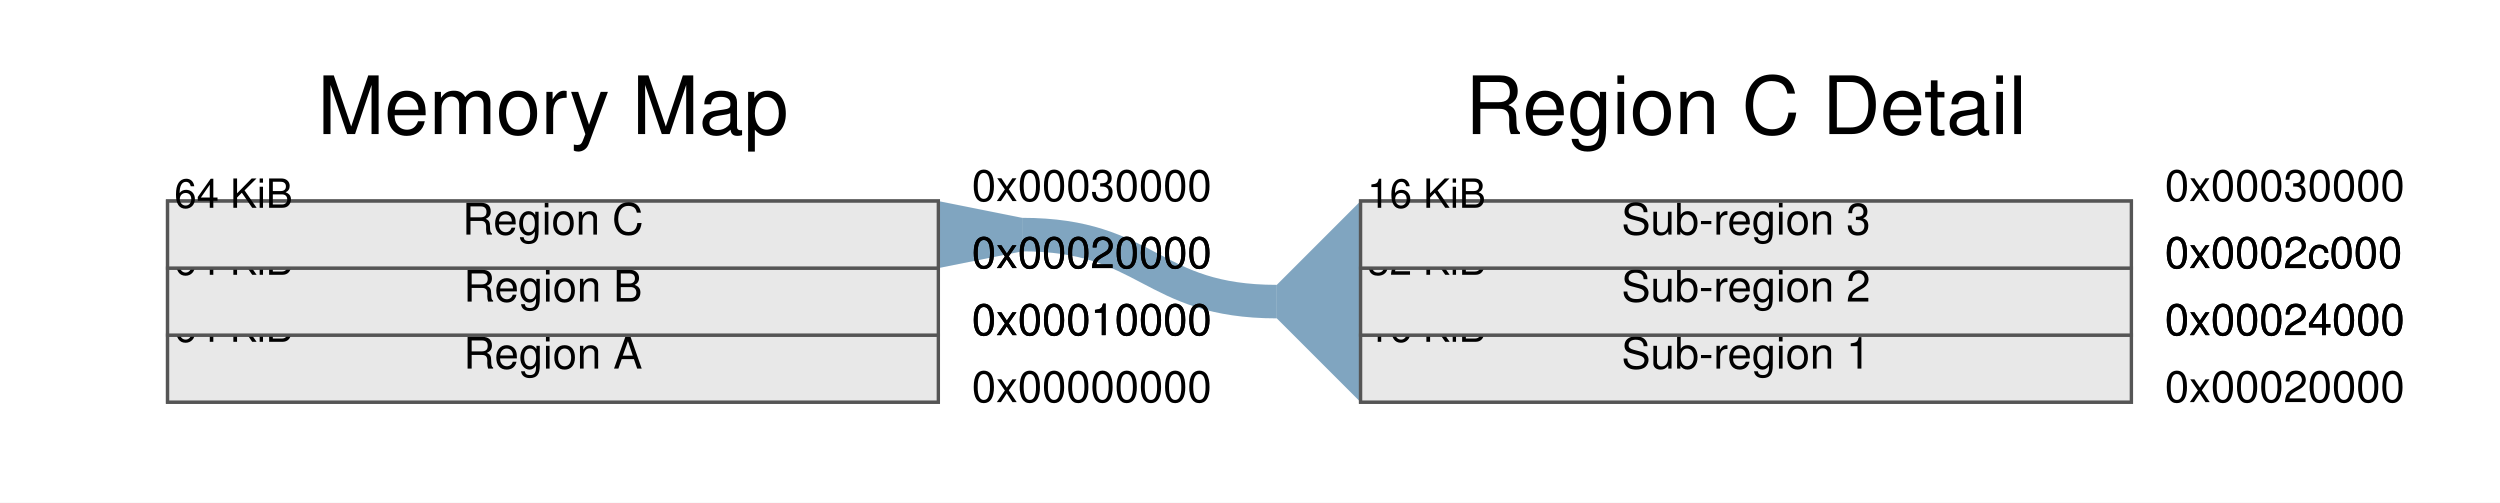
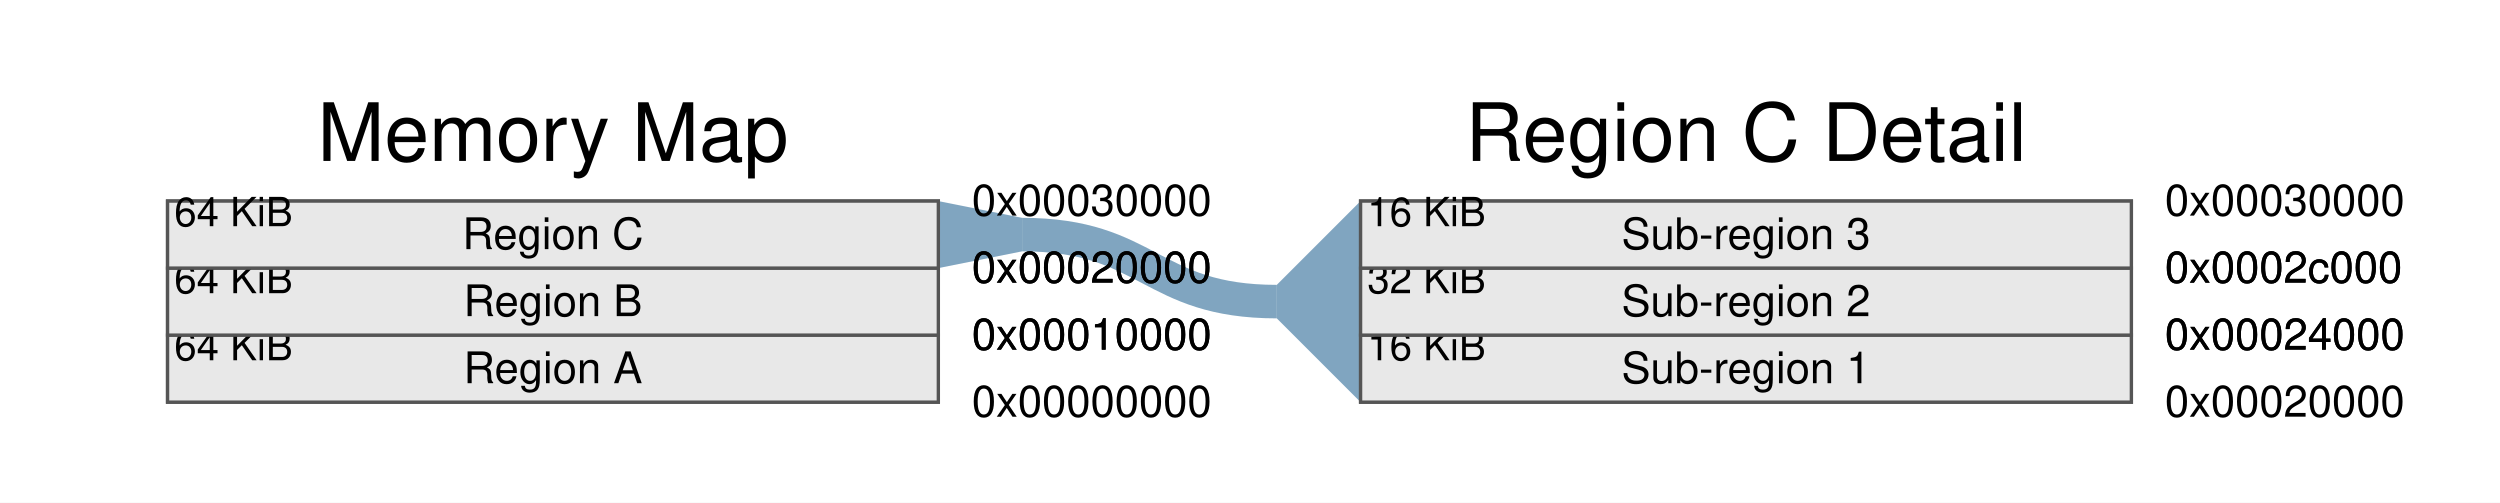
<svg xmlns="http://www.w3.org/2000/svg" width="746" height="150" viewBox="0 0 746 150">
  <rect x="0" y="0" width="746" height="150" fill="#ffffff" />
  <g>
    <g>
      <path d="M 280.0,80.0 L 305.0,75.0 L 305.0,65.0 L 280.0,60.0 Z" fill="#4A7FA5" stroke="none" opacity="0.7" />
      <path d="M 381.0,95.0 L 406.0,120.0 L 406.0,60.0 L 381.0,85.0 Z" fill="#4A7FA5" stroke="none" opacity="0.7" />
      <path d="M 305.0,70.0 C 343.0,70.0 343.0,90.0 381.0,90.0" fill="none" stroke="#4A7FA5" stroke-width="10" stroke-linecap="butt" opacity="0.7" />
    </g>
  </g>
  <g>
-     <text x="115.0" y="-20" stroke="none" fill="#000000" stroke-width="0" font-size="24px" font-weight="normal" font-family="Helvetica" text-anchor="middle" alignment-baseline="middle" transform="translate(50.0,60.0)">Memory Map</text>
+     <text x="115.0" y="-20" stroke="none" fill="#000000" stroke-width="0" font-size="24px" font-weight="normal" font-family="Helvetica" text-anchor="middle" dominant-baseline="middle" transform="translate(50.0,60.0)">Memory Map</text>
    <g transform="translate(50.0,60.0)">
      <rect x="0" y="0" width="230.0" height="60.0" fill="#ffffff" stroke="#555555" stroke-width="1" />
      <rect x="0" y="40.0" width="230.0" height="20.0" fill="#e8e8e8" stroke="#555555" stroke-width="1" />
-       <text x="115.0" y="50.0" stroke="none" fill="#000000" stroke-width="0" font-size="13" font-weight="normal" font-family="Helvetica" text-anchor="middle" alignment-baseline="middle">Region A</text>
-       <text x="240.0" y="60.0" stroke="none" fill="#000000" stroke-width="0" font-size="13" font-weight="normal" font-family="Helvetica" text-anchor="start" alignment-baseline="middle">0x00000000</text>
-       <text x="240.0" y="40.0" stroke="none" fill="#000000" stroke-width="0" font-size="13" font-weight="normal" font-family="Helvetica" text-anchor="start" alignment-baseline="middle">0x00010000</text>
-       <text x="2" y="42.0" stroke="none" fill="#000000" stroke-width="0" font-size="12px" font-weight="normal" font-family="Helvetica" text-anchor="start" alignment-baseline="hanging">64 KiB</text>
+       <text x="115.0" y="50.0" stroke="none" fill="#000000" stroke-width="0" font-size="13" font-weight="normal" font-family="Helvetica" text-anchor="middle" dominant-baseline="middle">Region A</text>
+       <text x="240.0" y="60.0" stroke="none" fill="#000000" stroke-width="0" font-size="13" font-weight="normal" font-family="Helvetica" text-anchor="start" dominant-baseline="middle">0x00000000</text>
+       <text x="240.0" y="40.0" stroke="none" fill="#000000" stroke-width="0" font-size="13" font-weight="normal" font-family="Helvetica" text-anchor="start" dominant-baseline="middle">0x00010000</text>
+       <text x="2" y="42.0" stroke="none" fill="#000000" stroke-width="0" font-size="12px" font-weight="normal" font-family="Helvetica" text-anchor="start" dominant-baseline="hanging">64 KiB</text>
      <rect x="0" y="20.0" width="230.0" height="20.0" fill="#e8e8e8" stroke="#555555" stroke-width="1" />
-       <text x="115.0" y="30.0" stroke="none" fill="#000000" stroke-width="0" font-size="13" font-weight="normal" font-family="Helvetica" text-anchor="middle" alignment-baseline="middle">Region B</text>
-       <text x="240.0" y="40.0" stroke="none" fill="#000000" stroke-width="0" font-size="13" font-weight="normal" font-family="Helvetica" text-anchor="start" alignment-baseline="middle">0x00010000</text>
-       <text x="240.0" y="20.0" stroke="none" fill="#000000" stroke-width="0" font-size="13" font-weight="normal" font-family="Helvetica" text-anchor="start" alignment-baseline="middle">0x00020000</text>
-       <text x="2" y="22.0" stroke="none" fill="#000000" stroke-width="0" font-size="12px" font-weight="normal" font-family="Helvetica" text-anchor="start" alignment-baseline="hanging">64 KiB</text>
+       <text x="115.0" y="30.0" stroke="none" fill="#000000" stroke-width="0" font-size="13" font-weight="normal" font-family="Helvetica" text-anchor="middle" dominant-baseline="middle">Region B</text>
+       <text x="240.0" y="40.0" stroke="none" fill="#000000" stroke-width="0" font-size="13" font-weight="normal" font-family="Helvetica" text-anchor="start" dominant-baseline="middle">0x00010000</text>
+       <text x="240.0" y="20.0" stroke="none" fill="#000000" stroke-width="0" font-size="13" font-weight="normal" font-family="Helvetica" text-anchor="start" dominant-baseline="middle">0x00020000</text>
+       <text x="2" y="22.0" stroke="none" fill="#000000" stroke-width="0" font-size="12px" font-weight="normal" font-family="Helvetica" text-anchor="start" dominant-baseline="hanging">64 KiB</text>
      <rect x="0" y="0.0" width="230.0" height="20.0" fill="#e8e8e8" stroke="#555555" stroke-width="1" />
-       <text x="115.0" y="10.0" stroke="none" fill="#000000" stroke-width="0" font-size="13" font-weight="normal" font-family="Helvetica" text-anchor="middle" alignment-baseline="middle">Region C</text>
-       <text x="240.0" y="20.0" stroke="none" fill="#000000" stroke-width="0" font-size="13" font-weight="normal" font-family="Helvetica" text-anchor="start" alignment-baseline="middle">0x00020000</text>
-       <text x="240.0" y="0.0" stroke="none" fill="#000000" stroke-width="0" font-size="13" font-weight="normal" font-family="Helvetica" text-anchor="start" alignment-baseline="middle">0x00030000</text>
-       <text x="2" y="2.0" stroke="none" fill="#000000" stroke-width="0" font-size="12px" font-weight="normal" font-family="Helvetica" text-anchor="start" alignment-baseline="hanging">64 KiB</text>
+       <text x="115.0" y="10.0" stroke="none" fill="#000000" stroke-width="0" font-size="13" font-weight="normal" font-family="Helvetica" text-anchor="middle" dominant-baseline="middle">Region C</text>
+       <text x="240.0" y="20.0" stroke="none" fill="#000000" stroke-width="0" font-size="13" font-weight="normal" font-family="Helvetica" text-anchor="start" dominant-baseline="middle">0x00020000</text>
+       <text x="240.0" y="0.0" stroke="none" fill="#000000" stroke-width="0" font-size="13" font-weight="normal" font-family="Helvetica" text-anchor="start" dominant-baseline="middle">0x00030000</text>
+       <text x="2" y="2.0" stroke="none" fill="#000000" stroke-width="0" font-size="12px" font-weight="normal" font-family="Helvetica" text-anchor="start" dominant-baseline="hanging">64 KiB</text>
    </g>
  </g>
  <g>
-     <text x="115.0" y="-20" stroke="none" fill="#000000" stroke-width="0" font-size="24px" font-weight="normal" font-family="Helvetica" text-anchor="middle" alignment-baseline="middle" transform="translate(406.0,60.0)">Region C Detail</text>
+     <text x="115.0" y="-20" stroke="none" fill="#000000" stroke-width="0" font-size="24px" font-weight="normal" font-family="Helvetica" text-anchor="middle" dominant-baseline="middle" transform="translate(406.0,60.0)">Region C Detail</text>
    <g transform="translate(406.0,60.0)">
      <rect x="0" y="0" width="230.0" height="60.0" fill="#ffffff" stroke="#555555" stroke-width="1" />
      <rect x="0" y="40.0" width="230.0" height="20.0" fill="#e8e8e8" stroke="#555555" stroke-width="1" />
-       <text x="115.0" y="50.0" stroke="none" fill="#000000" stroke-width="0" font-size="13" font-weight="normal" font-family="Helvetica" text-anchor="middle" alignment-baseline="middle">Sub-region 1</text>
-       <text x="240.0" y="60.0" stroke="none" fill="#000000" stroke-width="0" font-size="13" font-weight="normal" font-family="Helvetica" text-anchor="start" alignment-baseline="middle">0x00020000</text>
-       <text x="240.0" y="40.0" stroke="none" fill="#000000" stroke-width="0" font-size="13" font-weight="normal" font-family="Helvetica" text-anchor="start" alignment-baseline="middle">0x00024000</text>
-       <text x="2" y="42.0" stroke="none" fill="#000000" stroke-width="0" font-size="12px" font-weight="normal" font-family="Helvetica" text-anchor="start" alignment-baseline="hanging">16 KiB</text>
+       <text x="115.0" y="50.0" stroke="none" fill="#000000" stroke-width="0" font-size="13" font-weight="normal" font-family="Helvetica" text-anchor="middle" dominant-baseline="middle">Sub-region 1</text>
+       <text x="240.0" y="60.0" stroke="none" fill="#000000" stroke-width="0" font-size="13" font-weight="normal" font-family="Helvetica" text-anchor="start" dominant-baseline="middle">0x00020000</text>
+       <text x="240.0" y="40.0" stroke="none" fill="#000000" stroke-width="0" font-size="13" font-weight="normal" font-family="Helvetica" text-anchor="start" dominant-baseline="middle">0x00024000</text>
+       <text x="2" y="42.0" stroke="none" fill="#000000" stroke-width="0" font-size="12px" font-weight="normal" font-family="Helvetica" text-anchor="start" dominant-baseline="hanging">16 KiB</text>
      <rect x="0" y="20.0" width="230.0" height="20.0" fill="#e8e8e8" stroke="#555555" stroke-width="1" />
-       <text x="115.0" y="30.0" stroke="none" fill="#000000" stroke-width="0" font-size="13" font-weight="normal" font-family="Helvetica" text-anchor="middle" alignment-baseline="middle">Sub-region 2</text>
-       <text x="240.0" y="40.0" stroke="none" fill="#000000" stroke-width="0" font-size="13" font-weight="normal" font-family="Helvetica" text-anchor="start" alignment-baseline="middle">0x00024000</text>
-       <text x="240.0" y="20.0" stroke="none" fill="#000000" stroke-width="0" font-size="13" font-weight="normal" font-family="Helvetica" text-anchor="start" alignment-baseline="middle">0x0002c000</text>
-       <text x="2" y="22.0" stroke="none" fill="#000000" stroke-width="0" font-size="12px" font-weight="normal" font-family="Helvetica" text-anchor="start" alignment-baseline="hanging">32 KiB</text>
+       <text x="115.0" y="30.0" stroke="none" fill="#000000" stroke-width="0" font-size="13" font-weight="normal" font-family="Helvetica" text-anchor="middle" dominant-baseline="middle">Sub-region 2</text>
+       <text x="240.0" y="40.0" stroke="none" fill="#000000" stroke-width="0" font-size="13" font-weight="normal" font-family="Helvetica" text-anchor="start" dominant-baseline="middle">0x00024000</text>
+       <text x="240.0" y="20.0" stroke="none" fill="#000000" stroke-width="0" font-size="13" font-weight="normal" font-family="Helvetica" text-anchor="start" dominant-baseline="middle">0x0002c000</text>
+       <text x="2" y="22.0" stroke="none" fill="#000000" stroke-width="0" font-size="12px" font-weight="normal" font-family="Helvetica" text-anchor="start" dominant-baseline="hanging">32 KiB</text>
      <rect x="0" y="0.0" width="230.0" height="20.0" fill="#e8e8e8" stroke="#555555" stroke-width="1" />
-       <text x="115.0" y="10.0" stroke="none" fill="#000000" stroke-width="0" font-size="13" font-weight="normal" font-family="Helvetica" text-anchor="middle" alignment-baseline="middle">Sub-region 3</text>
-       <text x="240.0" y="20.0" stroke="none" fill="#000000" stroke-width="0" font-size="13" font-weight="normal" font-family="Helvetica" text-anchor="start" alignment-baseline="middle">0x0002c000</text>
-       <text x="240.0" y="0.0" stroke="none" fill="#000000" stroke-width="0" font-size="13" font-weight="normal" font-family="Helvetica" text-anchor="start" alignment-baseline="middle">0x00030000</text>
-       <text x="2" y="2.0" stroke="none" fill="#000000" stroke-width="0" font-size="12px" font-weight="normal" font-family="Helvetica" text-anchor="start" alignment-baseline="hanging">16 KiB</text>
+       <text x="115.0" y="10.0" stroke="none" fill="#000000" stroke-width="0" font-size="13" font-weight="normal" font-family="Helvetica" text-anchor="middle" dominant-baseline="middle">Sub-region 3</text>
+       <text x="240.0" y="20.0" stroke="none" fill="#000000" stroke-width="0" font-size="13" font-weight="normal" font-family="Helvetica" text-anchor="start" dominant-baseline="middle">0x0002c000</text>
+       <text x="240.0" y="0.0" stroke="none" fill="#000000" stroke-width="0" font-size="13" font-weight="normal" font-family="Helvetica" text-anchor="start" dominant-baseline="middle">0x00030000</text>
+       <text x="2" y="2.0" stroke="none" fill="#000000" stroke-width="0" font-size="12px" font-weight="normal" font-family="Helvetica" text-anchor="start" dominant-baseline="hanging">16 KiB</text>
    </g>
  </g>
  <g>
    <g transform="translate(50.0,60.0)" />
    <g transform="translate(406.0,60.0)" />
  </g>
  <g>
    <g transform="translate(50.0,60.0)">
      <g />
      <g />
      <g />
    </g>
    <g transform="translate(406.0,60.0)">
      <g />
      <g />
      <g />
    </g>
  </g>
</svg>
